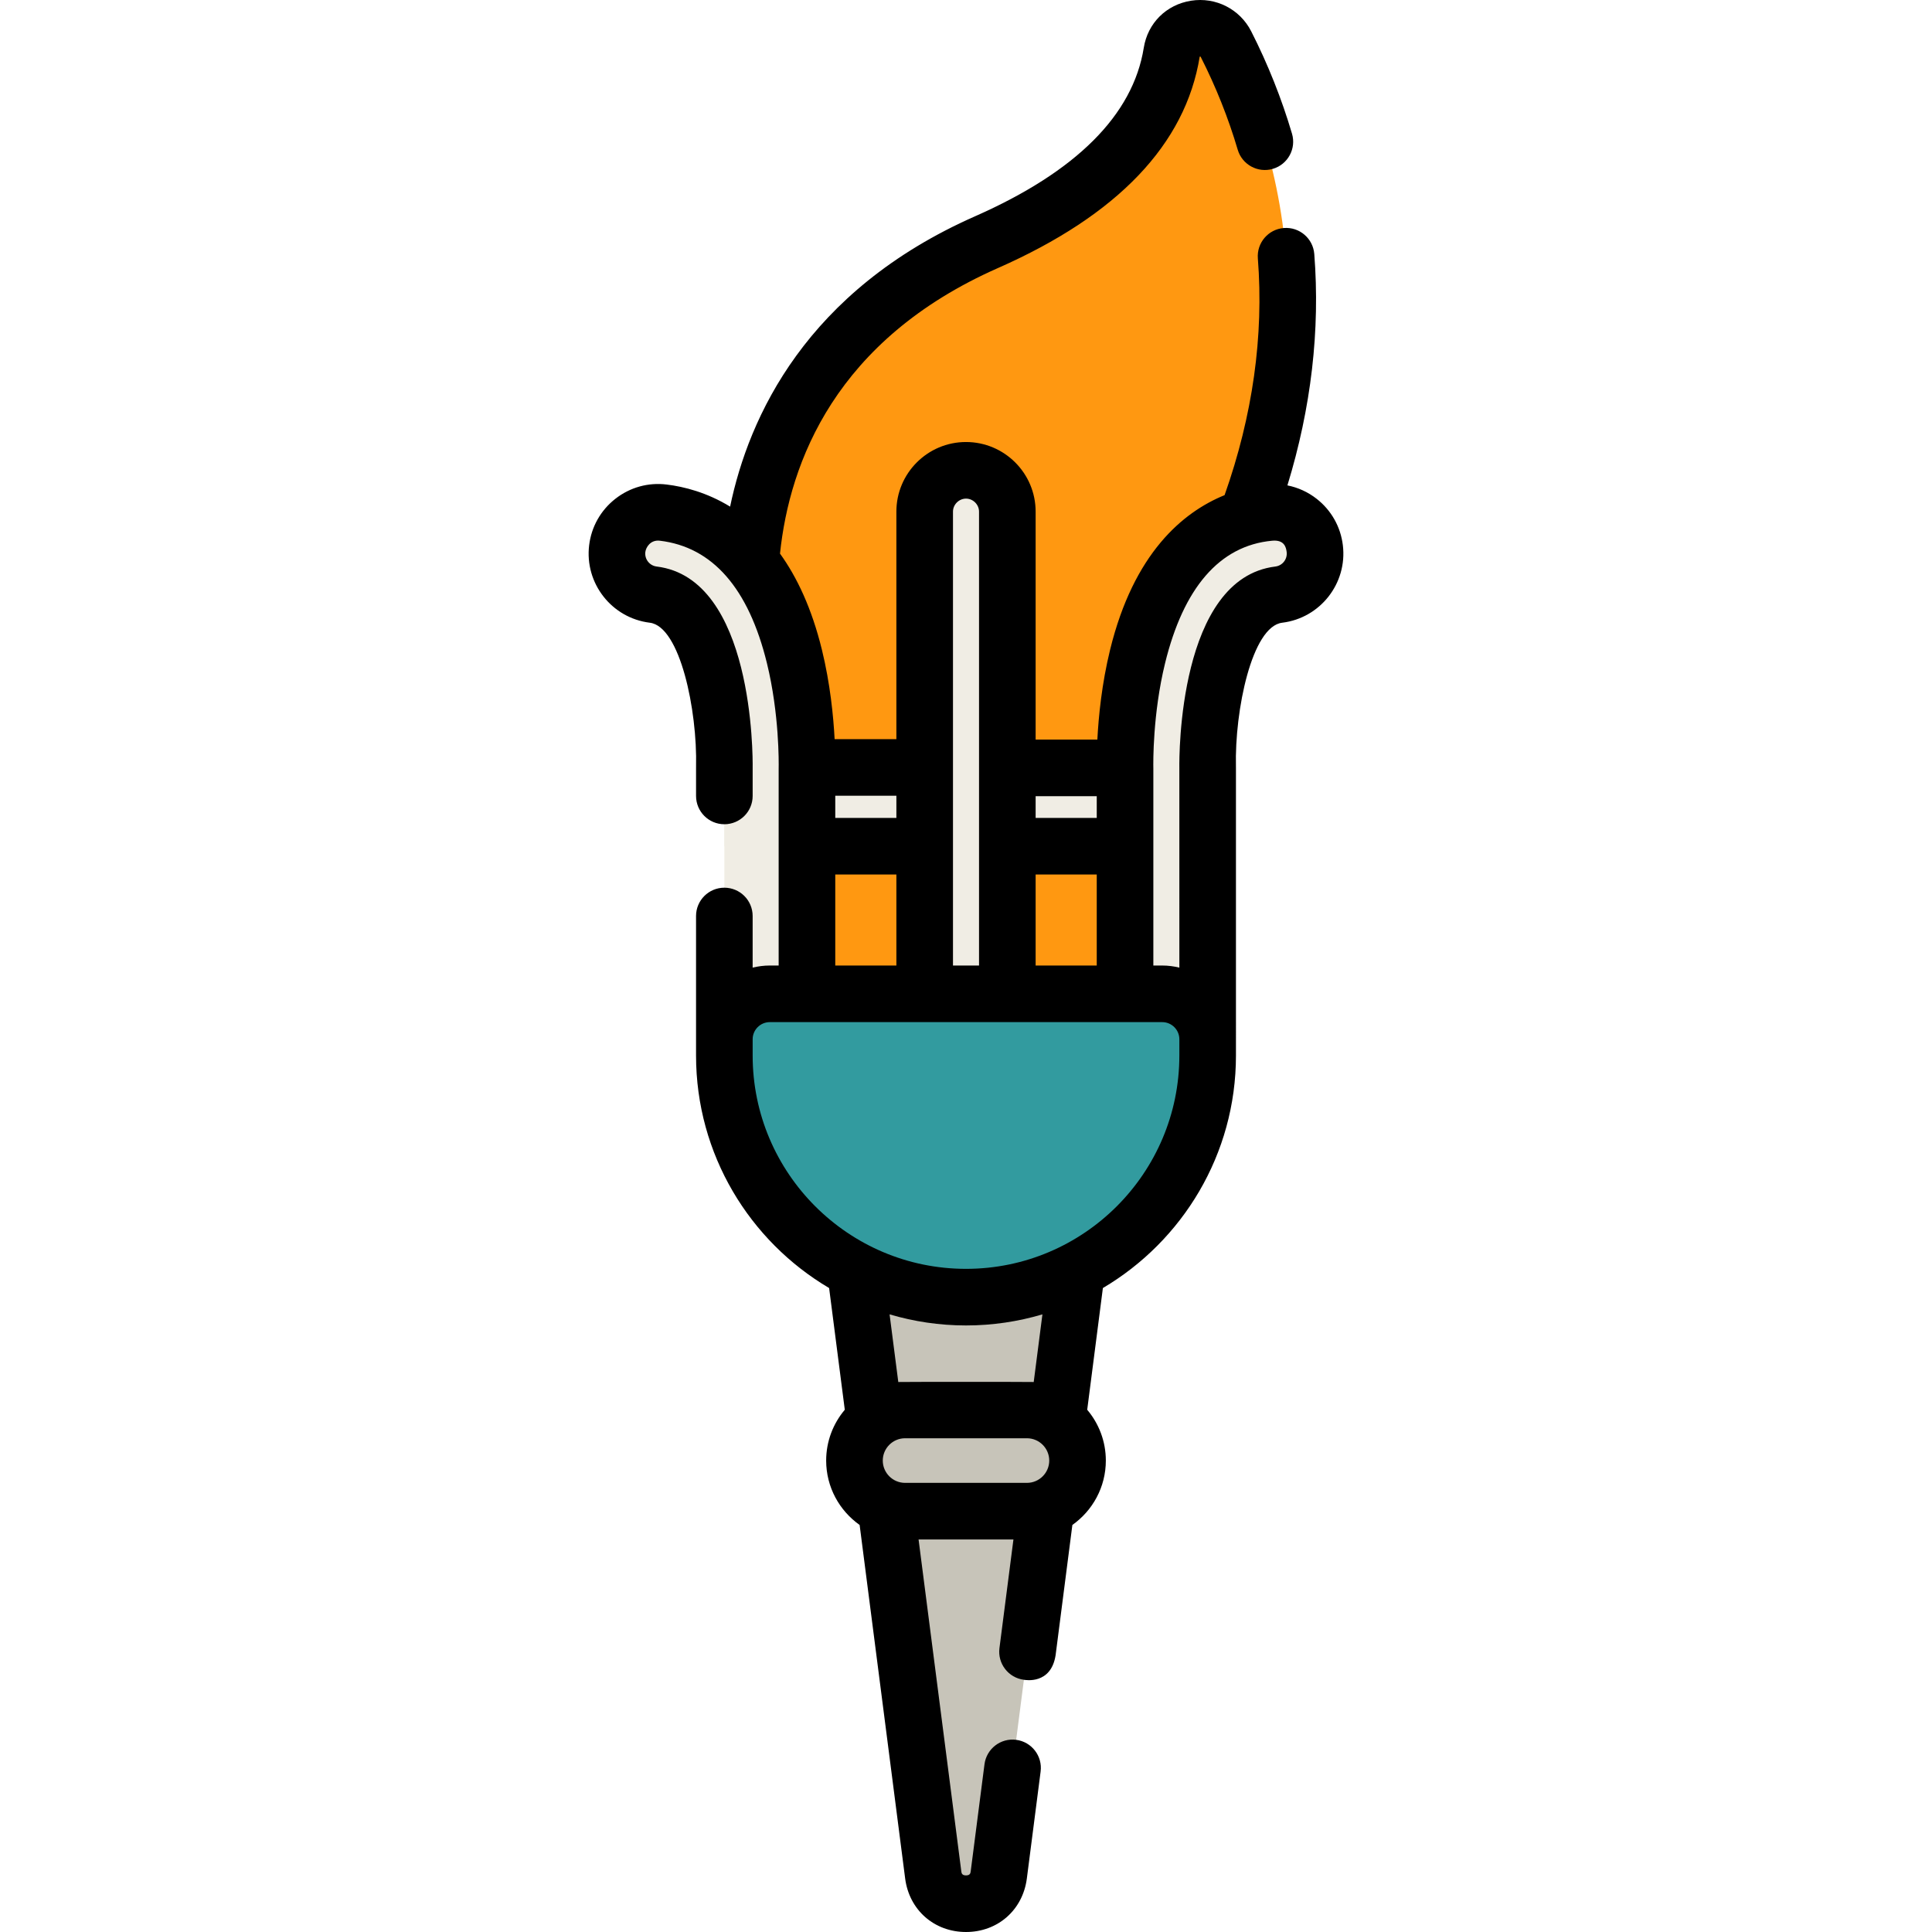
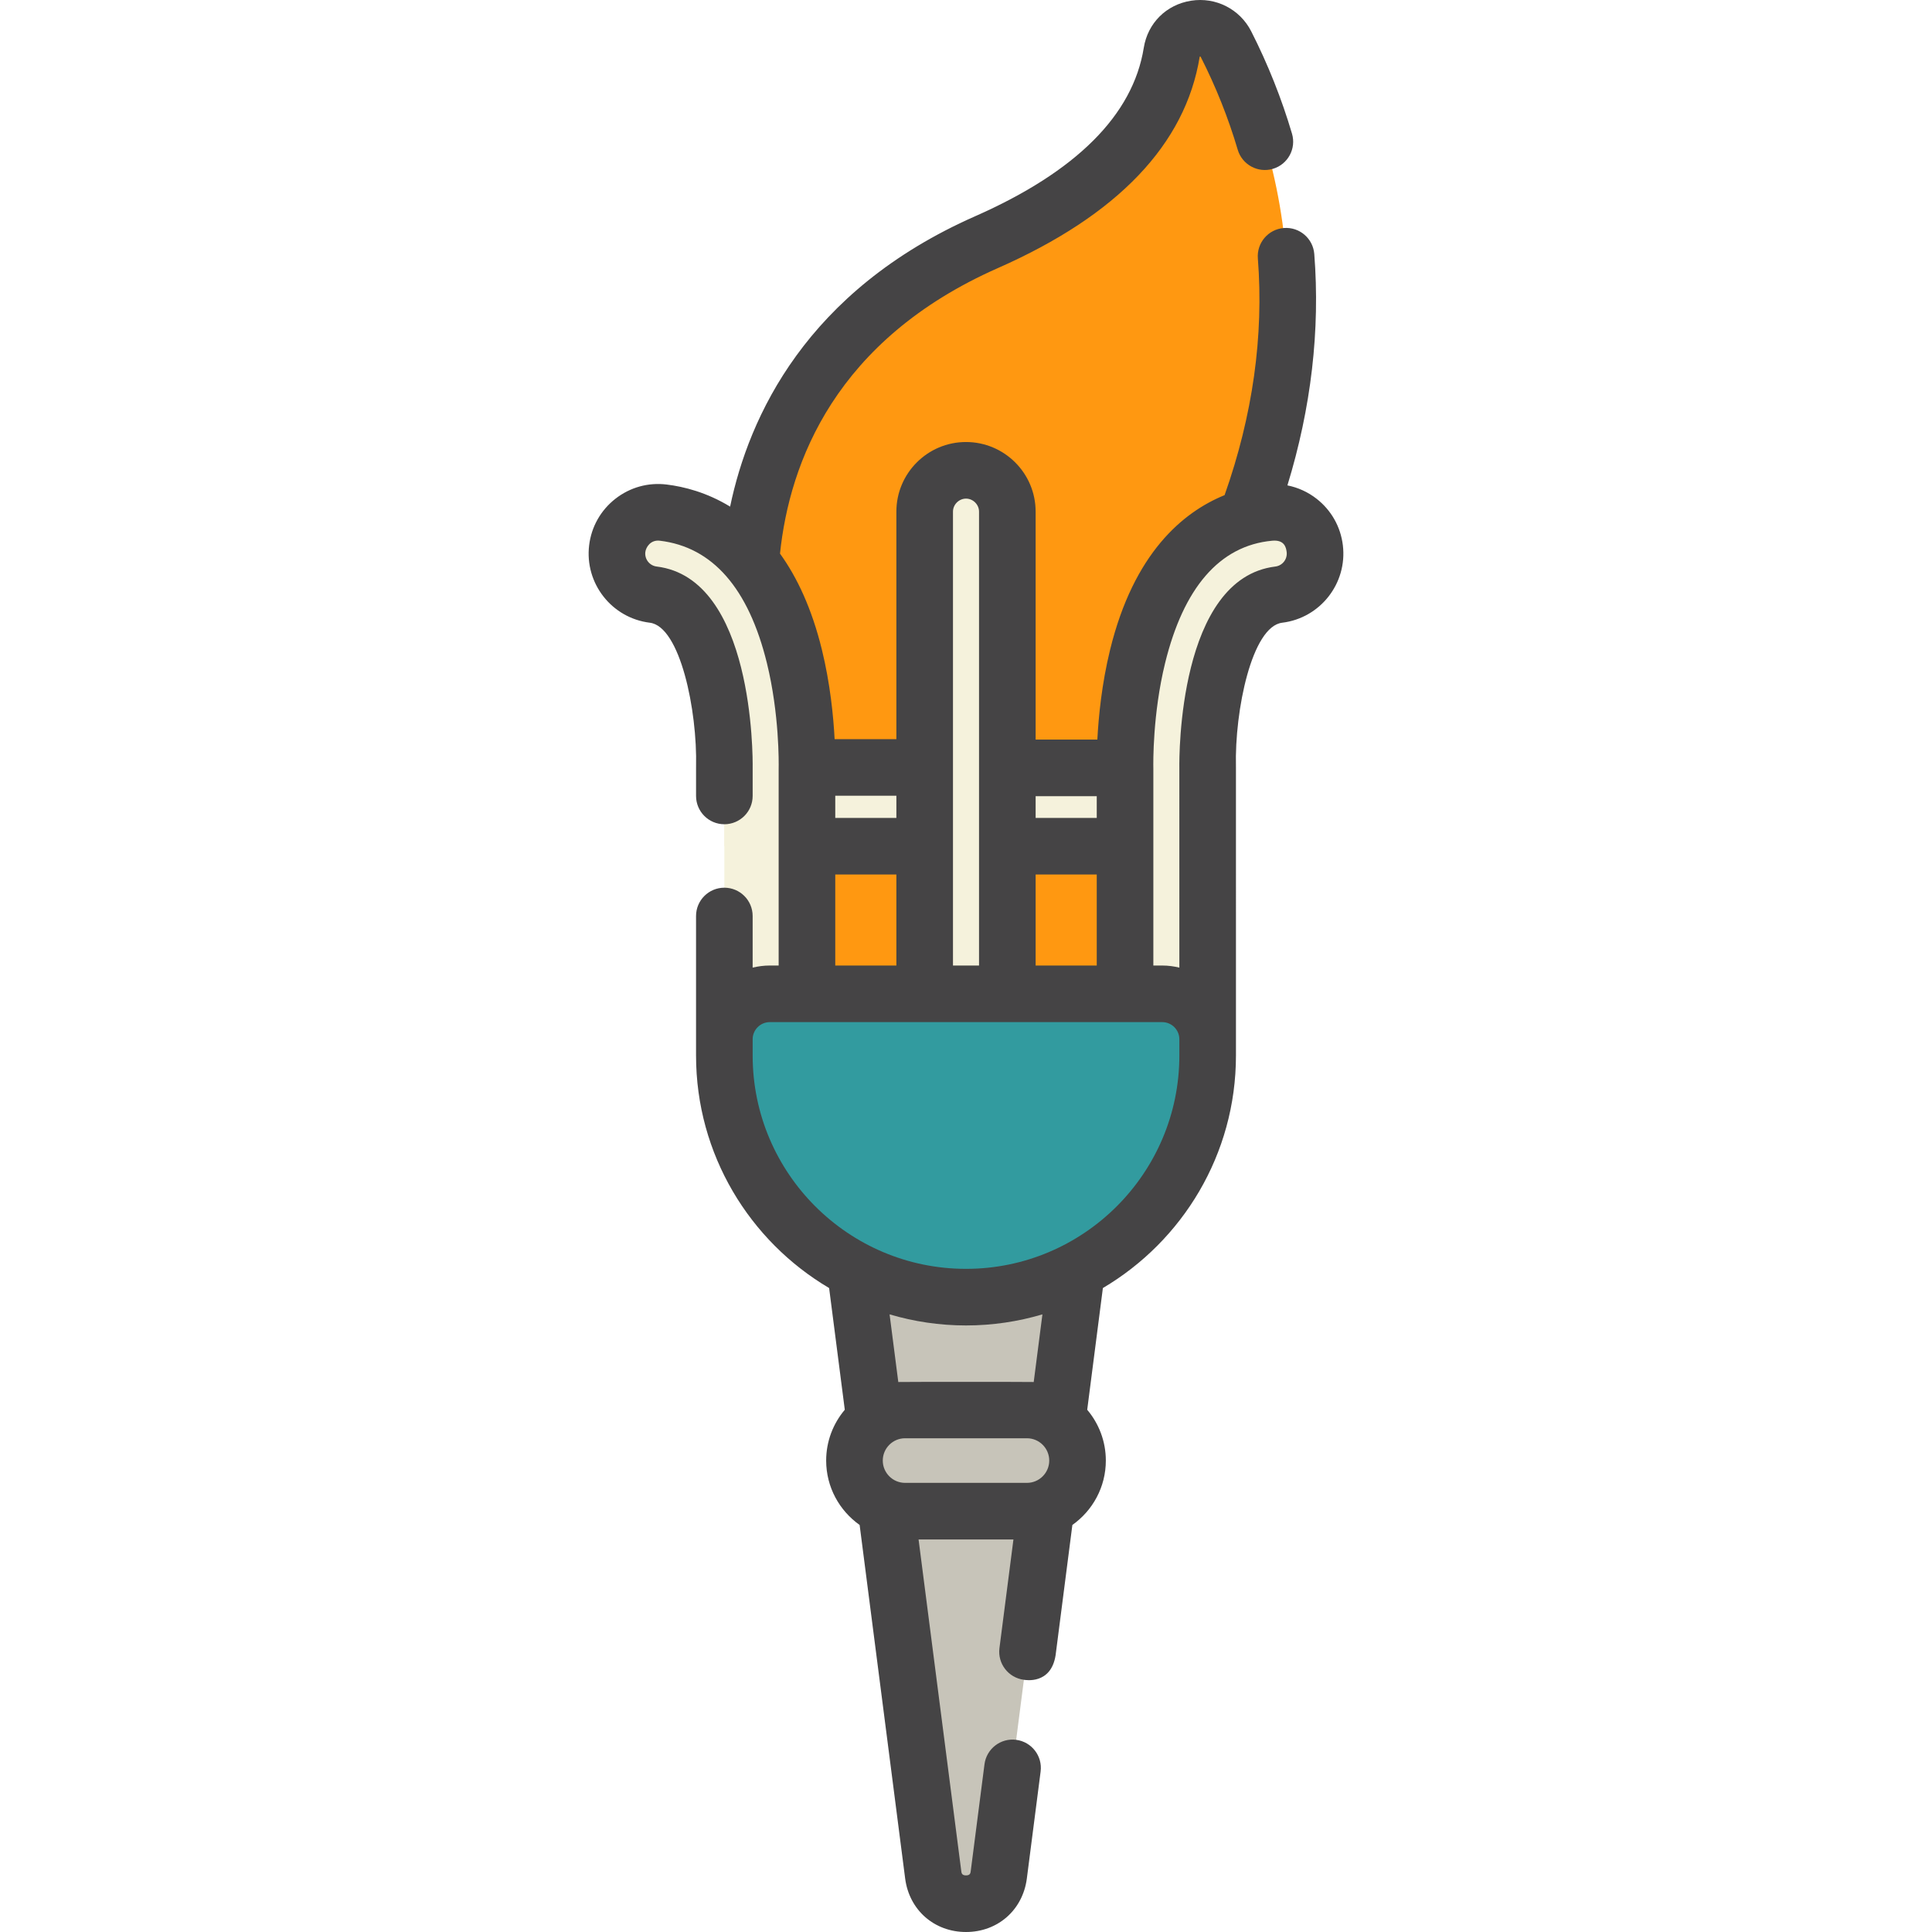
<svg xmlns="http://www.w3.org/2000/svg" version="1.1" id="Capa_1" x="0px" y="0px" viewBox="0 0 511.999 511.999" style="enable-background:new 0 0 511.999 511.999;" xml:space="preserve">
  <defs id="defs71" />
  <path style="fill:#FF9811;" d="M199.445,168.518c0,0-12.407-71.52,62.033-104.361c34.825-15.364,46.489-34.401,49.042-50.313  c1.166-7.267,11.043-8.707,14.378-2.146c16.841,33.133,31.419,91.507-13.795,164.011c-0.728,1.567-2.007,110.399-2.007,110.399  H198.669L199.445,168.518z" id="path2" />
  <path style="fill:#c7c4b9;" d="M264.687,496.859l23.267-180.681h-63.907l23.268,180.681  C248.627,507.045,263.375,507.045,264.687,496.859z" id="path6" />
-   <rect x="191.961" y="203.379" style="fill:#f0ede4;" width="128.08" height="20.874" id="rect18" />
-   <path style="fill:#f0ede4;" d="M255.996,284.466h0.009c6.021,0,10.947-4.926,10.947-10.947V135.586  c0-6.021-4.926-10.947-10.947-10.947h-0.009c-6.021,0-10.947,4.926-10.947,10.947v137.933  C245.049,279.54,249.975,284.466,255.996,284.466z" id="path20" />
-   <path style="fill:#f0ede4;" d="M202.906,286.108c-6.046,0-10.947-4.901-10.947-10.947l0.004-71.778  c0.276-11.24-2.592-43.818-18.845-45.801c-6.002-0.732-10.273-6.19-9.541-12.191c0.731-6.001,6.197-10.278,12.191-9.541  c11.957,1.458,27.694,9.254,34.76,38.115c3.509,14.333,3.361,28.056,3.324,29.842v71.354  C213.853,281.207,208.952,286.108,202.906,286.108z" id="path24" />
-   <path style="fill:#f0ede4;" d="M309.096,286.108c6.046,0,10.947-4.901,10.947-10.947l-0.004-71.778  c-0.276-11.24,2.592-43.818,18.845-45.801c6.002-0.732,10.273-6.19,9.541-12.191c-0.731-6.001-6.197-10.278-12.191-9.541  c-11.957,1.458-27.694,9.254-34.76,38.115c-3.509,14.333-3.361,28.056-3.324,29.842v71.354  C298.149,281.207,303.05,286.108,309.096,286.108z" id="path28" />
+   <rect x="191.961" y="203.379" style="fill:#F5F2DC;" width="128.08" height="20.874" id="rect18" />
+   <path style="fill:#F5F2DC;" d="M255.996,284.466h0.009c6.021,0,10.947-4.926,10.947-10.947V135.586  c0-6.021-4.926-10.947-10.947-10.947h-0.009c-6.021,0-10.947,4.926-10.947,10.947v137.933  C245.049,279.54,249.975,284.466,255.996,284.466z" id="path20" />
+   <path style="fill:#F5F2DC;" d="M202.906,286.108c-6.046,0-10.947-4.901-10.947-10.947l0.004-71.778  c0.276-11.24-2.592-43.818-18.845-45.801c-6.002-0.732-10.273-6.19-9.541-12.191c0.731-6.001,6.197-10.278,12.191-9.541  c11.957,1.458,27.694,9.254,34.76,38.115c3.509,14.333,3.361,28.056,3.324,29.842v71.354  C213.853,281.207,208.952,286.108,202.906,286.108z" id="path24" />
+   <path style="fill:#F5F2DC;" d="M309.096,286.108c6.046,0,10.947-4.901,10.947-10.947l-0.004-71.778  c-0.276-11.24,2.592-43.818,18.845-45.801c6.002-0.732,10.273-6.19,9.541-12.191c-0.731-6.001-6.197-10.278-12.191-9.541  c-11.957,1.458-27.694,9.254-34.76,38.115c-3.509,14.333-3.361,28.056-3.324,29.842v71.354  C298.149,281.207,303.05,286.108,309.096,286.108z" id="path28" />
  <path style="fill:#329b9f;" d="M191.961,275.415v4.303c0,35.222,28.818,64.04,64.04,64.04l0,0c35.222,0,64.04-28.818,64.04-64.04  v-4.303c0-6.65-5.391-12.042-12.042-12.042H204.002C197.352,263.373,191.961,268.765,191.961,275.415z" id="path32" />
-   <path d="M355.869,144.484c-0.597-4.894-3.065-9.263-6.951-12.301c-2.307-1.804-4.953-2.994-7.74-3.55  c6.3-20.553,8.7-41.135,7.12-61.317c-0.323-4.129-3.926-7.213-8.063-6.892c-4.129,0.323-7.215,3.933-6.892,8.063  c1.609,20.559-1.365,41.652-8.815,62.729c-11.089,4.52-24.074,15.375-30.34,40.965c-2.213,9.039-3.062,17.738-3.377,23.817h-16.359  v-60.412c0-10.171-8.275-18.447-18.457-18.447c-10.171,0-18.447,8.275-18.447,18.447v60.296h-16.365  c-0.319-6.074-1.172-14.72-3.371-23.702c-2.69-10.985-6.62-19.251-11.104-25.471c2.53-24.204,14.683-56.67,57.796-75.691  c31.696-13.983,49.664-32.793,53.43-56.003c0.08-0.022,0.182-0.032,0.209-0.027c0,0,0.027,0.028,0.067,0.108  c4.016,7.9,7.313,16.17,9.799,24.583c1.174,3.973,5.347,6.239,9.318,5.066c3.972-1.174,6.241-5.346,5.066-9.318  c-2.745-9.288-6.383-18.415-10.812-27.128c-2.988-5.877-9.384-9.139-15.92-8.112c-6.573,1.031-11.499,5.925-12.549,12.469  c-2.856,17.806-17.884,32.824-44.664,44.639c-44.799,19.764-60.001,53.148-64.961,76.964c-6.151-3.762-12.194-5.291-16.806-5.853  c-4.89-0.606-9.717,0.74-13.6,3.776c-3.886,3.039-6.354,7.407-6.951,12.301c-1.23,10.096,5.982,19.312,16.079,20.543  c8.028,0.979,12.62,23.262,12.254,38.171c-0.001,0.061-0.002,0.123-0.002,0.184v7.551c0,4.142,3.357,7.5,7.5,7.5l0,0  c4.142,0,7.5-3.357,7.5-7.5v-7.503c0.039-2.908,0.242-50.162-25.437-53.293c-1.886-0.23-3.234-1.952-3.004-3.839  c0.15-1.233,1.354-3.3,3.839-3.003c13.983,1.668,23.528,12.623,28.383,32.453c3.299,13.479,3.14,26.47,3.11,27.907  c-0.001,0.051-0.001,0.101-0.001,0.152v52.067h-2.35c-1.566,0-3.082,0.205-4.543,0.555l0.001-13.679c0-4.142-3.357-7.5-7.5-7.5l0,0  c-4.142,0-7.5,3.357-7.5,7.5v36.97c0,26.214,14.181,49.166,35.265,61.625l4.154,32.257c-3.074,3.641-4.936,8.337-4.936,13.464  c0,7.045,3.513,13.275,8.868,17.065l12.065,93.688c1.075,8.35,7.706,14.181,16.125,14.181c8.418,0,15.049-5.831,16.124-14.181  l3.651-28.35c0.529-4.108-2.373-7.868-6.48-8.396c-4.109-0.534-7.868,2.373-8.396,6.48l-3.651,28.35  c-0.06,0.463-0.141,1.097-1.247,1.097c-1.106,0-1.188-0.634-1.248-1.097l-11.323-87.927h25.141l-3.707,28.79  c-0.529,4.108,2.373,7.868,6.48,8.396c0.325,0.042,7.156,1.337,8.396-6.48l4.449-34.551c5.355-3.79,8.868-10.02,8.868-17.065  c0-5.127-1.862-9.823-4.936-13.464l4.154-32.257c21.085-12.459,35.266-35.411,35.266-61.625l-0.002-76.336  c0-0.061-0.001-0.123-0.002-0.184c-0.366-14.91,4.226-37.192,12.254-38.171C349.887,163.796,357.1,154.58,355.869,144.484z   M274.452,255.873v-24.116h16.196v24.116H274.452z M290.649,210.998v5.759h-16.196v-5.759H290.649z M256.006,132.139  c1.868,0,3.447,1.579,3.447,3.447v120.287h-6.903V135.586C252.549,133.718,254.128,132.139,256.006,132.139z M237.549,216.757  h-16.196v-5.875h16.196V216.757z M221.353,231.757h16.196v24.116h-16.196V231.757z M278.058,387.064c0,3.259-2.651,5.91-5.91,5.91  h-32.294c-3.259,0-5.91-2.651-5.91-5.91s2.651-5.91,5.91-5.91h32.294C275.406,381.154,278.058,383.805,278.058,387.064z   M273.945,366.245c-0.594-0.051-35.295-0.051-35.889,0l-2.308-17.925c6.426,1.9,13.219,2.938,20.252,2.938  c7.034,0,13.827-1.037,20.252-2.938L273.945,366.245z M312.541,279.718c0,31.176-25.364,56.54-56.54,56.54  s-56.54-25.364-56.54-56.54v-4.303c0-2.504,2.038-4.542,4.542-4.542h103.996c2.504,0,4.542,2.037,4.542,4.542L312.541,279.718  L312.541,279.718z M337.975,150.138c-25.679,3.131-25.476,50.385-25.437,53.293l0.003,52.998c-1.461-0.35-2.977-0.555-4.543-0.555  h-2.35v-52.067c0-0.051,0-0.101-0.001-0.152c-0.029-1.437-0.189-14.428,3.11-27.906c4.855-19.831,14.36-31.17,28.391-32.454  c3.228-0.295,3.681,1.771,3.832,3.004C341.21,148.185,339.862,149.908,337.975,150.138z" id="path36" />
+   <path style="fill:#454445;" d="M355.869,144.484c-0.597-4.894-3.065-9.263-6.951-12.301c-2.307-1.804-4.953-2.994-7.74-3.55  c6.3-20.553,8.7-41.135,7.12-61.317c-0.323-4.129-3.926-7.213-8.063-6.892c-4.129,0.323-7.215,3.933-6.892,8.063  c1.609,20.559-1.365,41.652-8.815,62.729c-11.089,4.52-24.074,15.375-30.34,40.965c-2.213,9.039-3.062,17.738-3.377,23.817h-16.359  v-60.412c0-10.171-8.275-18.447-18.457-18.447c-10.171,0-18.447,8.275-18.447,18.447v60.296h-16.365  c-0.319-6.074-1.172-14.72-3.371-23.702c-2.69-10.985-6.62-19.251-11.104-25.471c2.53-24.204,14.683-56.67,57.796-75.691  c31.696-13.983,49.664-32.793,53.43-56.003c0.08-0.022,0.182-0.032,0.209-0.027c0,0,0.027,0.028,0.067,0.108  c4.016,7.9,7.313,16.17,9.799,24.583c1.174,3.973,5.347,6.239,9.318,5.066c3.972-1.174,6.241-5.346,5.066-9.318  c-2.745-9.288-6.383-18.415-10.812-27.128c-2.988-5.877-9.384-9.139-15.92-8.112c-6.573,1.031-11.499,5.925-12.549,12.469  c-2.856,17.806-17.884,32.824-44.664,44.639c-44.799,19.764-60.001,53.148-64.961,76.964c-6.151-3.762-12.194-5.291-16.806-5.853  c-4.89-0.606-9.717,0.74-13.6,3.776c-3.886,3.039-6.354,7.407-6.951,12.301c-1.23,10.096,5.982,19.312,16.079,20.543  c8.028,0.979,12.62,23.262,12.254,38.171c-0.001,0.061-0.002,0.123-0.002,0.184v7.551c0,4.142,3.357,7.5,7.5,7.5l0,0  c4.142,0,7.5-3.357,7.5-7.5v-7.503c0.039-2.908,0.242-50.162-25.437-53.293c-1.886-0.23-3.234-1.952-3.004-3.839  c0.15-1.233,1.354-3.3,3.839-3.003c13.983,1.668,23.528,12.623,28.383,32.453c3.299,13.479,3.14,26.47,3.11,27.907  c-0.001,0.051-0.001,0.101-0.001,0.152v52.067h-2.35c-1.566,0-3.082,0.205-4.543,0.555l0.001-13.679c0-4.142-3.357-7.5-7.5-7.5l0,0  c-4.142,0-7.5,3.357-7.5,7.5v36.97c0,26.214,14.181,49.166,35.265,61.625l4.154,32.257c-3.074,3.641-4.936,8.337-4.936,13.464  c0,7.045,3.513,13.275,8.868,17.065l12.065,93.688c1.075,8.35,7.706,14.181,16.125,14.181c8.418,0,15.049-5.831,16.124-14.181  l3.651-28.35c0.529-4.108-2.373-7.868-6.48-8.396c-4.109-0.534-7.868,2.373-8.396,6.48l-3.651,28.35  c-0.06,0.463-0.141,1.097-1.247,1.097c-1.106,0-1.188-0.634-1.248-1.097l-11.323-87.927h25.141l-3.707,28.79  c-0.529,4.108,2.373,7.868,6.48,8.396c0.325,0.042,7.156,1.337,8.396-6.48l4.449-34.551c5.355-3.79,8.868-10.02,8.868-17.065  c0-5.127-1.862-9.823-4.936-13.464l4.154-32.257c21.085-12.459,35.266-35.411,35.266-61.625l-0.002-76.336  c0-0.061-0.001-0.123-0.002-0.184c-0.366-14.91,4.226-37.192,12.254-38.171C349.887,163.796,357.1,154.58,355.869,144.484z   M274.452,255.873v-24.116h16.196v24.116H274.452z M290.649,210.998v5.759h-16.196v-5.759H290.649z M256.006,132.139  c1.868,0,3.447,1.579,3.447,3.447v120.287h-6.903V135.586C252.549,133.718,254.128,132.139,256.006,132.139z M237.549,216.757  h-16.196v-5.875h16.196V216.757z M221.353,231.757h16.196v24.116h-16.196V231.757z M278.058,387.064c0,3.259-2.651,5.91-5.91,5.91  h-32.294c-3.259,0-5.91-2.651-5.91-5.91s2.651-5.91,5.91-5.91h32.294C275.406,381.154,278.058,383.805,278.058,387.064z   M273.945,366.245c-0.594-0.051-35.295-0.051-35.889,0l-2.308-17.925c6.426,1.9,13.219,2.938,20.252,2.938  c7.034,0,13.827-1.037,20.252-2.938L273.945,366.245z M312.541,279.718c0,31.176-25.364,56.54-56.54,56.54  s-56.54-25.364-56.54-56.54v-4.303c0-2.504,2.038-4.542,4.542-4.542h103.996c2.504,0,4.542,2.037,4.542,4.542L312.541,279.718  L312.541,279.718z M337.975,150.138c-25.679,3.131-25.476,50.385-25.437,53.293l0.003,52.998c-1.461-0.35-2.977-0.555-4.543-0.555  h-2.35v-52.067c0-0.051,0-0.101-0.001-0.152c-0.029-1.437-0.189-14.428,3.11-27.906c4.855-19.831,14.36-31.17,28.391-32.454  c3.228-0.295,3.681,1.771,3.832,3.004C341.21,148.185,339.862,149.908,337.975,150.138z" id="path36" />
  <g id="g38" />
  <g id="g40" />
  <g id="g42" />
  <g id="g44" />
  <g id="g46" />
  <g id="g48" />
  <g id="g50" />
  <g id="g52" />
  <g id="g54" />
  <g id="g56" />
  <g id="g58" />
  <g id="g60" />
  <g id="g62" />
  <g id="g64" />
  <g id="g66" />
</svg>
